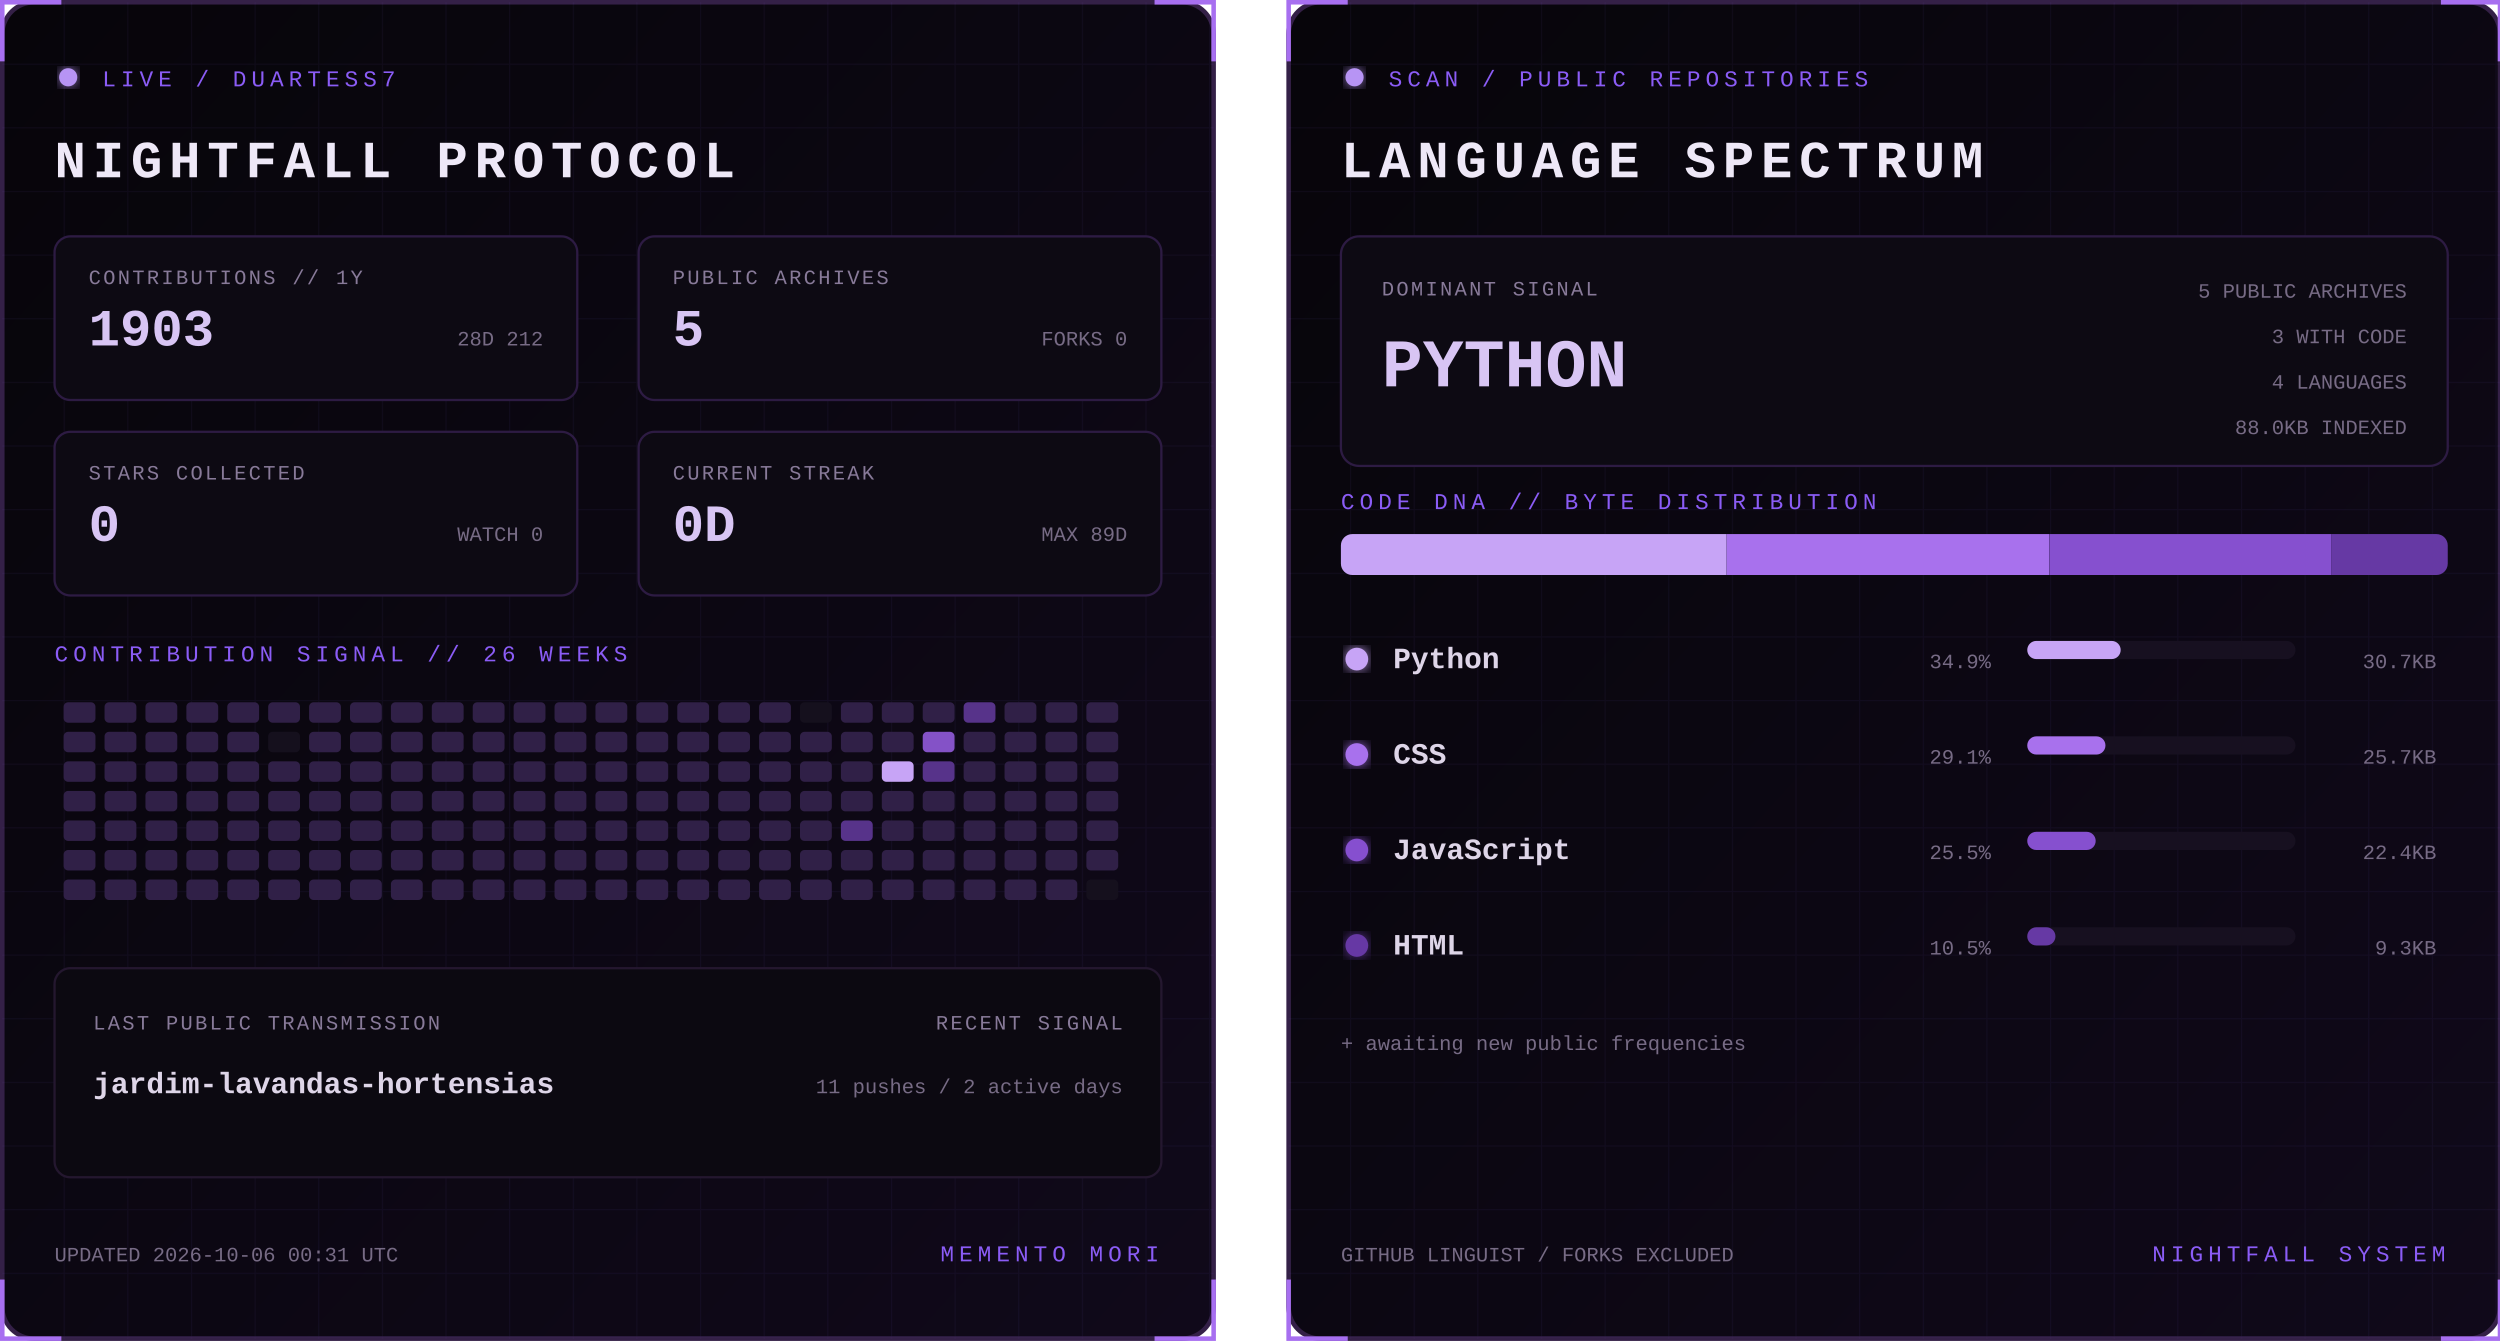
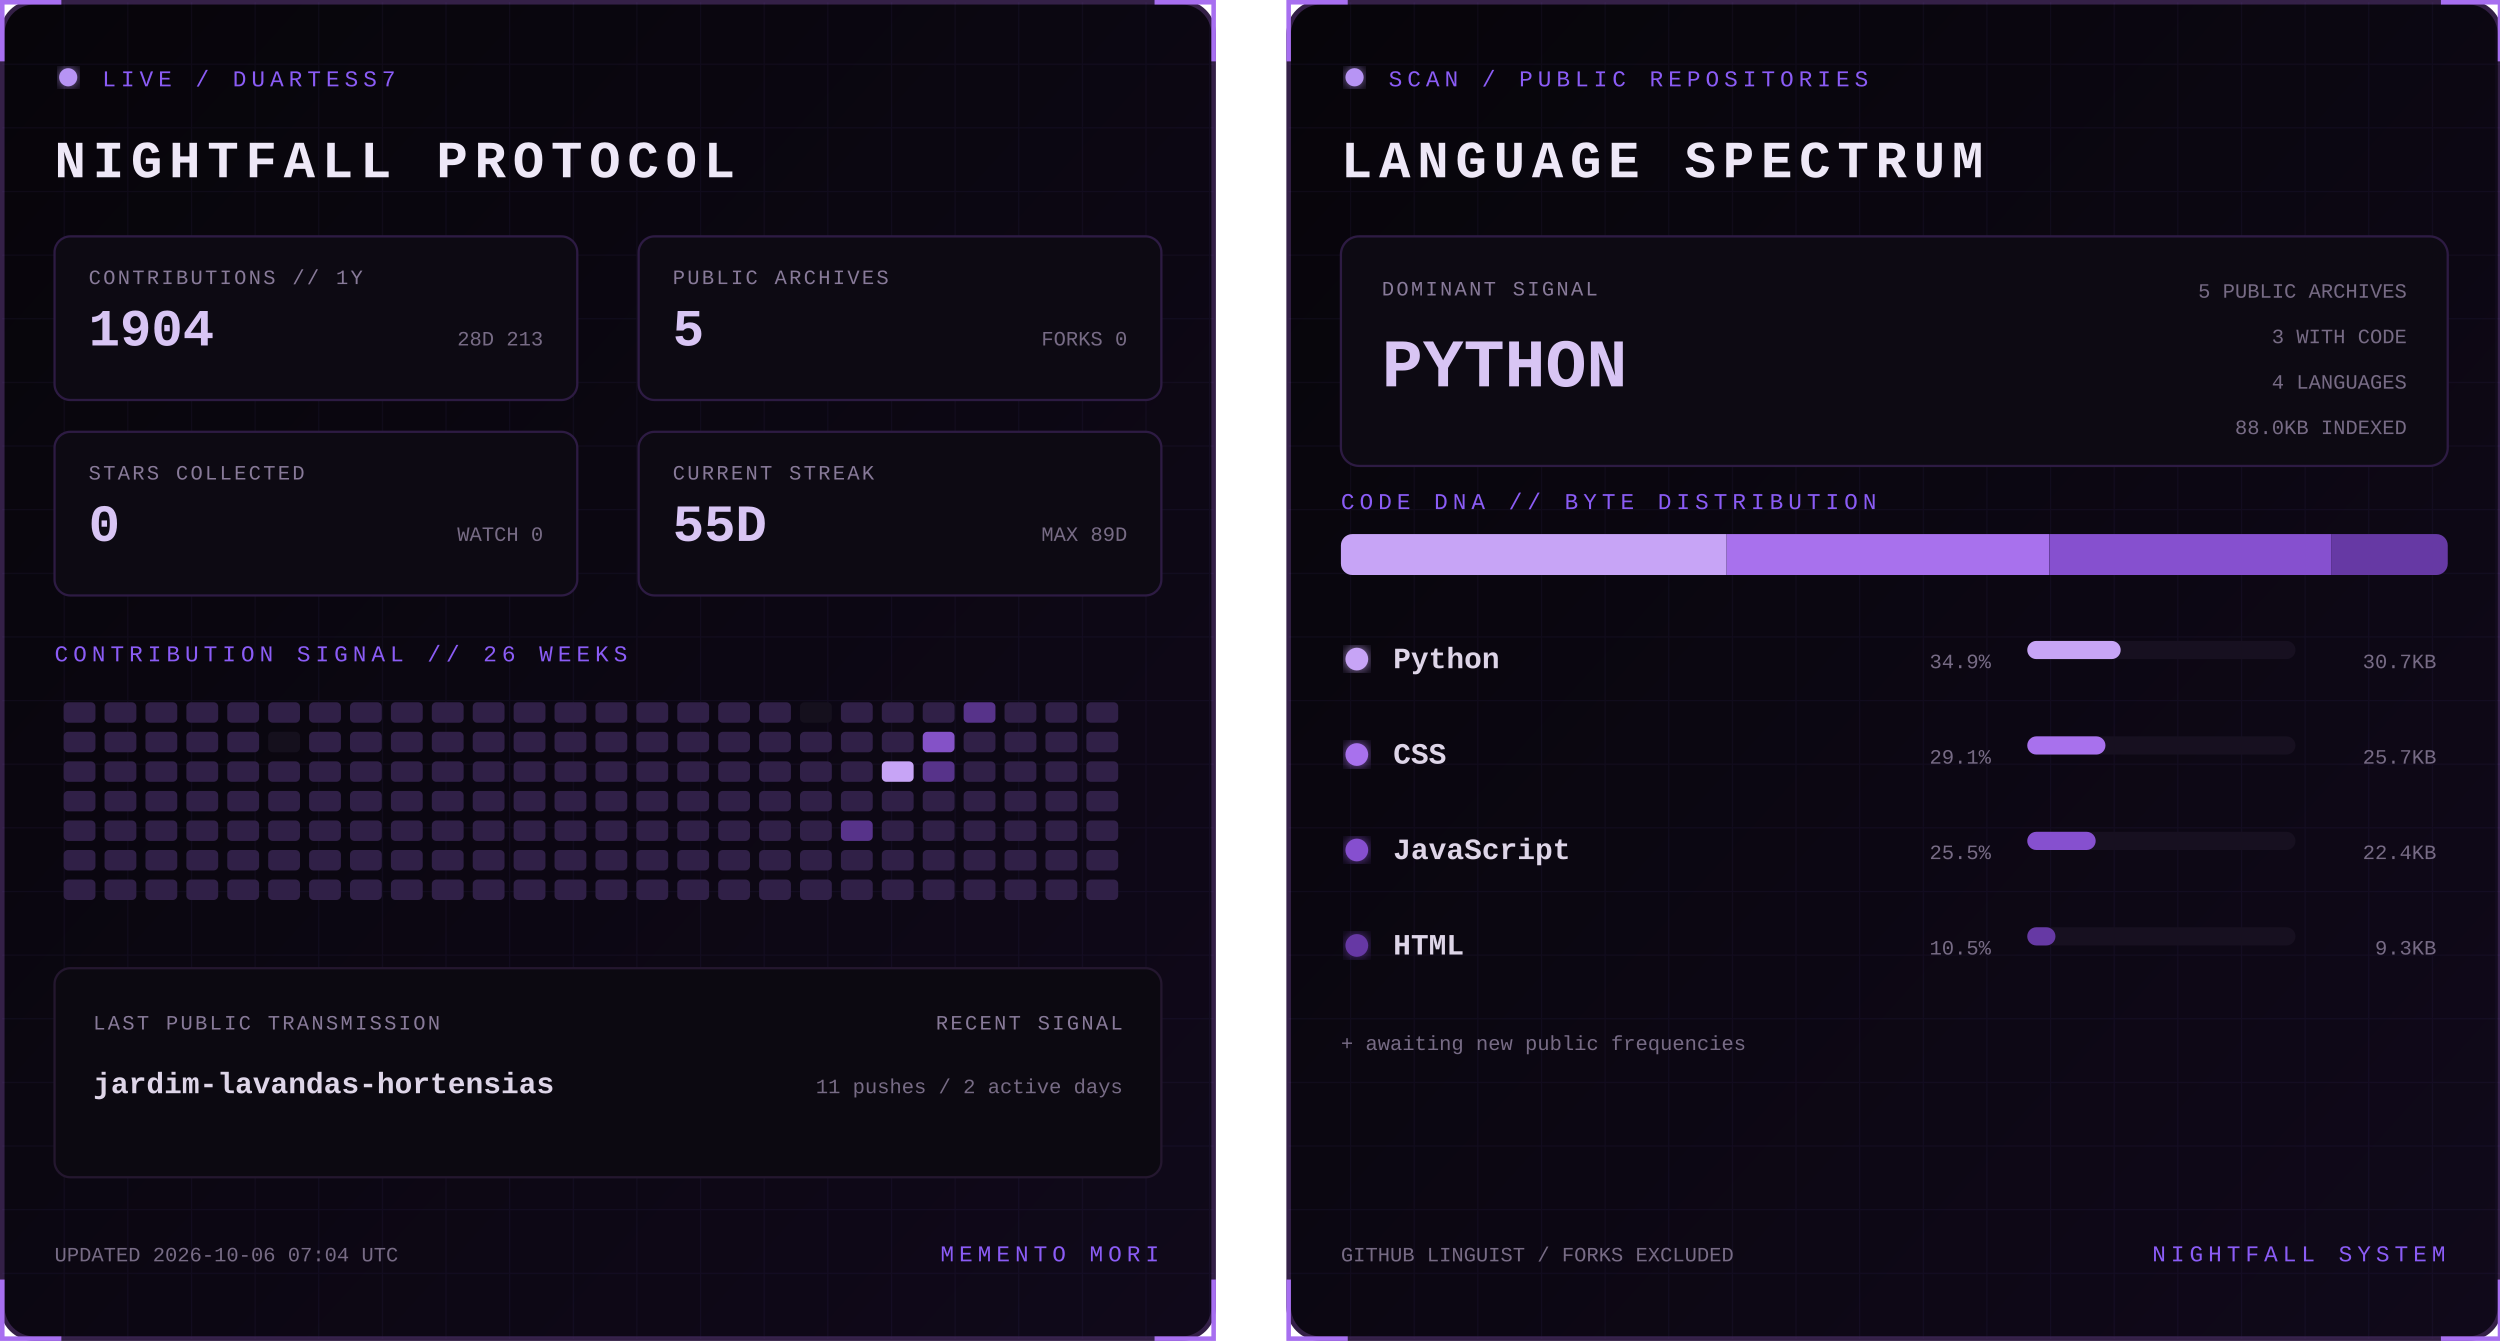
<svg xmlns="http://www.w3.org/2000/svg" width="1100" height="590" viewBox="0 0 1100 590" role="img" aria-labelledby="title desc">
  <defs>
    <linearGradient id="bg" x1="0" y1="0" x2="1" y2="1">
      <stop stop-color="#07050a" />
      <stop offset="1" stop-color="#10091a" />
    </linearGradient>
    <filter id="glow">
      <feGaussianBlur stdDeviation="3" result="b" />
      <feMerge>
        <feMergeNode in="b" />
        <feMergeNode in="SourceGraphic" />
      </feMerge>
    </filter>
    <pattern id="grid" width="28" height="28" patternUnits="userSpaceOnUse">
      <path d="M28 0H0V28" fill="none" stroke="#8b5cf6" stroke-opacity=".055" />
    </pattern>
    <clipPath id="dna">
      <rect x="24" y="235" width="487" height="18" rx="5" />
    </clipPath>
    <style>
      text { font-family: Consolas, 'Courier New', monospace; }
      .kicker { fill:#8b5cf6; font-size:10px; letter-spacing:2.2px; }
      .title { fill:#eee8f7; font-size:23px; font-weight:700; letter-spacing:3px; }
      .label { fill:#887a99; font-size:9px; letter-spacing:1px; }
      .stat { fill:#d8c5f4; font-size:23px; font-weight:700; }
      .detail,.pct { fill:#776b85; font-size:9px; }
      .lang { fill:#ded5e8; font-size:13px; font-weight:700; }
      .hero { fill:#d8c5f4; font-size:30px; font-weight:700; }
      .blink { animation:blink 1.6s step-end infinite; }
      @keyframes blink { 50% { opacity:.25 } }
    </style>
  </defs>
  <g>
    <rect x="1" y="1" width="533" height="588" rx="14" fill="url(#bg)" stroke="#342047" stroke-width="2" />
    <rect x="1" y="1" width="533" height="588" rx="14" fill="url(#grid)" />
    <path d="M27 1H1v26 M508 1h26v26 M534 563v26h-26 M27 589H1v-26" stroke="#a76ff0" stroke-width="2" fill="none" />
    <circle cx="30" cy="34" r="4" fill="#b794f4" filter="url(#glow)" class="blink" />
    <text x="45" y="38" class="kicker">LIVE / DUARTESS7</text>
    <text x="24" y="78" class="title">NIGHTFALL PROTOCOL</text>
    <g transform="translate(24 104)">
      <rect width="230" height="72" rx="7" fill="#0d0a13" stroke="#2d1b43" />
      <text x="15" y="21" class="label">CONTRIBUTIONS // 1Y</text>
-       <text x="15" y="48" class="stat">1903</text>
-       <text x="215" y="48" text-anchor="end" class="detail">28D 212</text>
+       <text x="15" y="48" class="stat">1904</text>
+       <text x="215" y="48" text-anchor="end" class="detail">28D 213</text>
    </g>
    <g transform="translate(281 104)">
      <rect width="230" height="72" rx="7" fill="#0d0a13" stroke="#2d1b43" />
      <text x="15" y="21" class="label">PUBLIC ARCHIVES</text>
      <text x="15" y="48" class="stat">5</text>
      <text x="215" y="48" text-anchor="end" class="detail">FORKS 0</text>
    </g>
    <g transform="translate(24 190)">
      <rect width="230" height="72" rx="7" fill="#0d0a13" stroke="#2d1b43" />
      <text x="15" y="21" class="label">STARS COLLECTED</text>
      <text x="15" y="48" class="stat">0</text>
      <text x="215" y="48" text-anchor="end" class="detail">WATCH 0</text>
    </g>
    <g transform="translate(281 190)">
      <rect width="230" height="72" rx="7" fill="#0d0a13" stroke="#2d1b43" />
      <text x="15" y="21" class="label">CURRENT STREAK</text>
-       <text x="15" y="48" class="stat">0D</text>
+       <text x="15" y="48" class="stat">55D</text>
      <text x="215" y="48" text-anchor="end" class="detail">MAX 89D</text>
    </g>
    <text x="24" y="291" class="kicker">CONTRIBUTION SIGNAL // 26 WEEKS</text>
    <g>
      <rect x="28" y="309" width="14" height="9" rx="2" fill="#302047" />
      <rect x="28" y="322" width="14" height="9" rx="2" fill="#302047" />
      <rect x="28" y="335" width="14" height="9" rx="2" fill="#302047" />
      <rect x="28" y="348" width="14" height="9" rx="2" fill="#302047" />
      <rect x="28" y="361" width="14" height="9" rx="2" fill="#302047" />
      <rect x="28" y="374" width="14" height="9" rx="2" fill="#302047" />
      <rect x="28" y="387" width="14" height="9" rx="2" fill="#302047" />
      <rect x="46" y="309" width="14" height="9" rx="2" fill="#302047" />
      <rect x="46" y="322" width="14" height="9" rx="2" fill="#302047" />
      <rect x="46" y="335" width="14" height="9" rx="2" fill="#302047" />
      <rect x="46" y="348" width="14" height="9" rx="2" fill="#302047" />
      <rect x="46" y="361" width="14" height="9" rx="2" fill="#302047" />
      <rect x="46" y="374" width="14" height="9" rx="2" fill="#302047" />
      <rect x="46" y="387" width="14" height="9" rx="2" fill="#302047" />
      <rect x="64" y="309" width="14" height="9" rx="2" fill="#302047" />
      <rect x="64" y="322" width="14" height="9" rx="2" fill="#302047" />
      <rect x="64" y="335" width="14" height="9" rx="2" fill="#302047" />
      <rect x="64" y="348" width="14" height="9" rx="2" fill="#302047" />
      <rect x="64" y="361" width="14" height="9" rx="2" fill="#302047" />
      <rect x="64" y="374" width="14" height="9" rx="2" fill="#302047" />
      <rect x="64" y="387" width="14" height="9" rx="2" fill="#302047" />
      <rect x="82" y="309" width="14" height="9" rx="2" fill="#302047" />
      <rect x="82" y="322" width="14" height="9" rx="2" fill="#302047" />
      <rect x="82" y="335" width="14" height="9" rx="2" fill="#302047" />
      <rect x="82" y="348" width="14" height="9" rx="2" fill="#302047" />
      <rect x="82" y="361" width="14" height="9" rx="2" fill="#302047" />
      <rect x="82" y="374" width="14" height="9" rx="2" fill="#302047" />
      <rect x="82" y="387" width="14" height="9" rx="2" fill="#302047" />
      <rect x="100" y="309" width="14" height="9" rx="2" fill="#302047" />
      <rect x="100" y="322" width="14" height="9" rx="2" fill="#302047" />
      <rect x="100" y="335" width="14" height="9" rx="2" fill="#302047" />
      <rect x="100" y="348" width="14" height="9" rx="2" fill="#302047" />
      <rect x="100" y="361" width="14" height="9" rx="2" fill="#302047" />
      <rect x="100" y="374" width="14" height="9" rx="2" fill="#302047" />
      <rect x="100" y="387" width="14" height="9" rx="2" fill="#302047" />
      <rect x="118" y="309" width="14" height="9" rx="2" fill="#302047" />
      <rect x="118" y="322" width="14" height="9" rx="2" fill="#15101d" />
      <rect x="118" y="335" width="14" height="9" rx="2" fill="#302047" />
      <rect x="118" y="348" width="14" height="9" rx="2" fill="#302047" />
      <rect x="118" y="361" width="14" height="9" rx="2" fill="#302047" />
      <rect x="118" y="374" width="14" height="9" rx="2" fill="#302047" />
      <rect x="118" y="387" width="14" height="9" rx="2" fill="#302047" />
      <rect x="136" y="309" width="14" height="9" rx="2" fill="#302047" />
      <rect x="136" y="322" width="14" height="9" rx="2" fill="#302047" />
      <rect x="136" y="335" width="14" height="9" rx="2" fill="#302047" />
      <rect x="136" y="348" width="14" height="9" rx="2" fill="#302047" />
      <rect x="136" y="361" width="14" height="9" rx="2" fill="#302047" />
      <rect x="136" y="374" width="14" height="9" rx="2" fill="#302047" />
      <rect x="136" y="387" width="14" height="9" rx="2" fill="#302047" />
      <rect x="154" y="309" width="14" height="9" rx="2" fill="#302047" />
      <rect x="154" y="322" width="14" height="9" rx="2" fill="#302047" />
      <rect x="154" y="335" width="14" height="9" rx="2" fill="#302047" />
      <rect x="154" y="348" width="14" height="9" rx="2" fill="#302047" />
      <rect x="154" y="361" width="14" height="9" rx="2" fill="#302047" />
      <rect x="154" y="374" width="14" height="9" rx="2" fill="#302047" />
      <rect x="154" y="387" width="14" height="9" rx="2" fill="#302047" />
      <rect x="172" y="309" width="14" height="9" rx="2" fill="#302047" />
      <rect x="172" y="322" width="14" height="9" rx="2" fill="#302047" />
      <rect x="172" y="335" width="14" height="9" rx="2" fill="#302047" />
      <rect x="172" y="348" width="14" height="9" rx="2" fill="#302047" />
      <rect x="172" y="361" width="14" height="9" rx="2" fill="#302047" />
      <rect x="172" y="374" width="14" height="9" rx="2" fill="#302047" />
      <rect x="172" y="387" width="14" height="9" rx="2" fill="#302047" />
      <rect x="190" y="309" width="14" height="9" rx="2" fill="#302047" />
      <rect x="190" y="322" width="14" height="9" rx="2" fill="#302047" />
      <rect x="190" y="335" width="14" height="9" rx="2" fill="#302047" />
      <rect x="190" y="348" width="14" height="9" rx="2" fill="#302047" />
      <rect x="190" y="361" width="14" height="9" rx="2" fill="#302047" />
      <rect x="190" y="374" width="14" height="9" rx="2" fill="#302047" />
      <rect x="190" y="387" width="14" height="9" rx="2" fill="#302047" />
      <rect x="208" y="309" width="14" height="9" rx="2" fill="#302047" />
      <rect x="208" y="322" width="14" height="9" rx="2" fill="#302047" />
      <rect x="208" y="335" width="14" height="9" rx="2" fill="#302047" />
      <rect x="208" y="348" width="14" height="9" rx="2" fill="#302047" />
      <rect x="208" y="361" width="14" height="9" rx="2" fill="#302047" />
      <rect x="208" y="374" width="14" height="9" rx="2" fill="#302047" />
      <rect x="208" y="387" width="14" height="9" rx="2" fill="#302047" />
      <rect x="226" y="309" width="14" height="9" rx="2" fill="#302047" />
      <rect x="226" y="322" width="14" height="9" rx="2" fill="#302047" />
      <rect x="226" y="335" width="14" height="9" rx="2" fill="#302047" />
      <rect x="226" y="348" width="14" height="9" rx="2" fill="#302047" />
      <rect x="226" y="361" width="14" height="9" rx="2" fill="#302047" />
      <rect x="226" y="374" width="14" height="9" rx="2" fill="#302047" />
      <rect x="226" y="387" width="14" height="9" rx="2" fill="#302047" />
      <rect x="244" y="309" width="14" height="9" rx="2" fill="#302047" />
      <rect x="244" y="322" width="14" height="9" rx="2" fill="#302047" />
      <rect x="244" y="335" width="14" height="9" rx="2" fill="#302047" />
      <rect x="244" y="348" width="14" height="9" rx="2" fill="#302047" />
      <rect x="244" y="361" width="14" height="9" rx="2" fill="#302047" />
      <rect x="244" y="374" width="14" height="9" rx="2" fill="#302047" />
      <rect x="244" y="387" width="14" height="9" rx="2" fill="#302047" />
      <rect x="262" y="309" width="14" height="9" rx="2" fill="#302047" />
      <rect x="262" y="322" width="14" height="9" rx="2" fill="#302047" />
      <rect x="262" y="335" width="14" height="9" rx="2" fill="#302047" />
      <rect x="262" y="348" width="14" height="9" rx="2" fill="#302047" />
      <rect x="262" y="361" width="14" height="9" rx="2" fill="#302047" />
      <rect x="262" y="374" width="14" height="9" rx="2" fill="#302047" />
      <rect x="262" y="387" width="14" height="9" rx="2" fill="#302047" />
      <rect x="280" y="309" width="14" height="9" rx="2" fill="#302047" />
      <rect x="280" y="322" width="14" height="9" rx="2" fill="#302047" />
      <rect x="280" y="335" width="14" height="9" rx="2" fill="#302047" />
      <rect x="280" y="348" width="14" height="9" rx="2" fill="#302047" />
      <rect x="280" y="361" width="14" height="9" rx="2" fill="#302047" />
      <rect x="280" y="374" width="14" height="9" rx="2" fill="#302047" />
      <rect x="280" y="387" width="14" height="9" rx="2" fill="#302047" />
      <rect x="298" y="309" width="14" height="9" rx="2" fill="#302047" />
      <rect x="298" y="322" width="14" height="9" rx="2" fill="#302047" />
      <rect x="298" y="335" width="14" height="9" rx="2" fill="#302047" />
      <rect x="298" y="348" width="14" height="9" rx="2" fill="#302047" />
      <rect x="298" y="361" width="14" height="9" rx="2" fill="#302047" />
      <rect x="298" y="374" width="14" height="9" rx="2" fill="#302047" />
      <rect x="298" y="387" width="14" height="9" rx="2" fill="#302047" />
      <rect x="316" y="309" width="14" height="9" rx="2" fill="#302047" />
      <rect x="316" y="322" width="14" height="9" rx="2" fill="#302047" />
      <rect x="316" y="335" width="14" height="9" rx="2" fill="#302047" />
      <rect x="316" y="348" width="14" height="9" rx="2" fill="#302047" />
      <rect x="316" y="361" width="14" height="9" rx="2" fill="#302047" />
      <rect x="316" y="374" width="14" height="9" rx="2" fill="#302047" />
      <rect x="316" y="387" width="14" height="9" rx="2" fill="#302047" />
      <rect x="334" y="309" width="14" height="9" rx="2" fill="#302047" />
      <rect x="334" y="322" width="14" height="9" rx="2" fill="#302047" />
      <rect x="334" y="335" width="14" height="9" rx="2" fill="#302047" />
      <rect x="334" y="348" width="14" height="9" rx="2" fill="#302047" />
      <rect x="334" y="361" width="14" height="9" rx="2" fill="#302047" />
      <rect x="334" y="374" width="14" height="9" rx="2" fill="#302047" />
      <rect x="334" y="387" width="14" height="9" rx="2" fill="#302047" />
      <rect x="352" y="309" width="14" height="9" rx="2" fill="#15101d" />
      <rect x="352" y="322" width="14" height="9" rx="2" fill="#302047" />
      <rect x="352" y="335" width="14" height="9" rx="2" fill="#302047" />
      <rect x="352" y="348" width="14" height="9" rx="2" fill="#302047" />
      <rect x="352" y="361" width="14" height="9" rx="2" fill="#302047" />
      <rect x="352" y="374" width="14" height="9" rx="2" fill="#302047" />
      <rect x="352" y="387" width="14" height="9" rx="2" fill="#302047" />
      <rect x="370" y="309" width="14" height="9" rx="2" fill="#302047" />
      <rect x="370" y="322" width="14" height="9" rx="2" fill="#302047" />
      <rect x="370" y="335" width="14" height="9" rx="2" fill="#302047" />
      <rect x="370" y="348" width="14" height="9" rx="2" fill="#302047" />
      <rect x="370" y="361" width="14" height="9" rx="2" fill="#57338a" />
      <rect x="370" y="374" width="14" height="9" rx="2" fill="#302047" />
      <rect x="370" y="387" width="14" height="9" rx="2" fill="#302047" />
      <rect x="388" y="309" width="14" height="9" rx="2" fill="#302047" />
      <rect x="388" y="322" width="14" height="9" rx="2" fill="#302047" />
      <rect x="388" y="335" width="14" height="9" rx="2" fill="#c7a4f6" />
      <rect x="388" y="348" width="14" height="9" rx="2" fill="#302047" />
      <rect x="388" y="361" width="14" height="9" rx="2" fill="#302047" />
      <rect x="388" y="374" width="14" height="9" rx="2" fill="#302047" />
      <rect x="388" y="387" width="14" height="9" rx="2" fill="#302047" />
      <rect x="406" y="309" width="14" height="9" rx="2" fill="#302047" />
      <rect x="406" y="322" width="14" height="9" rx="2" fill="#8452c7" />
      <rect x="406" y="335" width="14" height="9" rx="2" fill="#57338a" />
      <rect x="406" y="348" width="14" height="9" rx="2" fill="#302047" />
      <rect x="406" y="361" width="14" height="9" rx="2" fill="#302047" />
      <rect x="406" y="374" width="14" height="9" rx="2" fill="#302047" />
      <rect x="406" y="387" width="14" height="9" rx="2" fill="#302047" />
      <rect x="424" y="309" width="14" height="9" rx="2" fill="#57338a" />
      <rect x="424" y="322" width="14" height="9" rx="2" fill="#302047" />
      <rect x="424" y="335" width="14" height="9" rx="2" fill="#302047" />
      <rect x="424" y="348" width="14" height="9" rx="2" fill="#302047" />
      <rect x="424" y="361" width="14" height="9" rx="2" fill="#302047" />
      <rect x="424" y="374" width="14" height="9" rx="2" fill="#302047" />
      <rect x="424" y="387" width="14" height="9" rx="2" fill="#302047" />
      <rect x="442" y="309" width="14" height="9" rx="2" fill="#302047" />
      <rect x="442" y="322" width="14" height="9" rx="2" fill="#302047" />
      <rect x="442" y="335" width="14" height="9" rx="2" fill="#302047" />
      <rect x="442" y="348" width="14" height="9" rx="2" fill="#302047" />
      <rect x="442" y="361" width="14" height="9" rx="2" fill="#302047" />
      <rect x="442" y="374" width="14" height="9" rx="2" fill="#302047" />
      <rect x="442" y="387" width="14" height="9" rx="2" fill="#302047" />
      <rect x="460" y="309" width="14" height="9" rx="2" fill="#302047" />
      <rect x="460" y="322" width="14" height="9" rx="2" fill="#302047" />
      <rect x="460" y="335" width="14" height="9" rx="2" fill="#302047" />
      <rect x="460" y="348" width="14" height="9" rx="2" fill="#302047" />
      <rect x="460" y="361" width="14" height="9" rx="2" fill="#302047" />
      <rect x="460" y="374" width="14" height="9" rx="2" fill="#302047" />
      <rect x="460" y="387" width="14" height="9" rx="2" fill="#302047" />
      <rect x="478" y="309" width="14" height="9" rx="2" fill="#302047" />
      <rect x="478" y="322" width="14" height="9" rx="2" fill="#302047" />
      <rect x="478" y="335" width="14" height="9" rx="2" fill="#302047" />
      <rect x="478" y="348" width="14" height="9" rx="2" fill="#302047" />
      <rect x="478" y="361" width="14" height="9" rx="2" fill="#302047" />
      <rect x="478" y="374" width="14" height="9" rx="2" fill="#302047" />
-       <rect x="478" y="387" width="14" height="9" rx="2" fill="#15101d" />
+       <rect x="478" y="387" width="14" height="9" rx="2" fill="#302047" />
    </g>
    <rect x="24" y="426" width="487" height="92" rx="7" fill="#0c0911" stroke="#24172f" />
    <text x="41" y="453" class="label">LAST PUBLIC TRANSMISSION</text>
    <text x="41" y="481" class="lang">jardim-lavandas-hortensias</text>
    <text x="494" y="453" text-anchor="end" class="label">RECENT SIGNAL</text>
    <text x="494" y="481" text-anchor="end" class="detail">11 pushes / 2 active days</text>
-     <text x="24" y="555" class="detail">UPDATED 2026-10-06 00:31 UTC</text>
+     <text x="24" y="555" class="detail">UPDATED 2026-10-06 07:04 UTC</text>
    <text x="510" y="555" text-anchor="end" class="kicker">MEMENTO MORI</text>
  </g>
  <g transform="translate(566)">
    <rect x="1" y="1" width="533" height="588" rx="14" fill="url(#bg)" stroke="#342047" stroke-width="2" />
    <rect x="1" y="1" width="533" height="588" rx="14" fill="url(#grid)" />
    <path d="M27 1H1v26 M508 1h26v26 M534 563v26h-26 M27 589H1v-26" stroke="#a76ff0" stroke-width="2" fill="none" />
    <circle cx="30" cy="34" r="4" fill="#b794f4" filter="url(#glow)" class="blink" />
    <text x="45" y="38" class="kicker">SCAN / PUBLIC REPOSITORIES</text>
    <text x="24" y="78" class="title">LANGUAGE SPECTRUM</text>
    <rect x="24" y="104" width="487" height="101" rx="8" fill="#0d0a13" stroke="#2d1b43" />
    <text x="42" y="130" class="label">DOMINANT SIGNAL</text>
    <text x="42" y="170" class="hero">PYTHON</text>
    <text x="493" y="131" text-anchor="end" class="detail">5 PUBLIC ARCHIVES</text>
    <text x="493" y="151" text-anchor="end" class="detail">3 WITH CODE</text>
    <text x="493" y="171" text-anchor="end" class="detail">4 LANGUAGES</text>
    <text x="493" y="191" text-anchor="end" class="detail">88.0KB INDEXED</text>
    <text x="24" y="224" class="kicker">CODE DNA // BYTE DISTRIBUTION</text>
    <rect x="24" y="235" width="487" height="18" rx="5" fill="#171020" />
    <g clip-path="url(#dna)">
      <rect x="24.0" y="235" width="169.7" height="18" fill="#c7a4f6" />
      <rect x="193.7" y="235" width="141.9" height="18" fill="#a871ed" />
      <rect x="335.7" y="235" width="124.0" height="18" fill="#8650cf" />
      <rect x="459.7" y="235" width="51.3" height="18" fill="#6639a4" />
    </g>
    <circle cx="31" cy="290" r="5" fill="#c7a4f6" filter="url(#glow)" />
    <text x="47" y="294" class="lang">Python</text>
    <text x="310" y="294" text-anchor="end" class="pct">34.9%</text>
    <rect x="326" y="282" width="118" height="8" rx="4" fill="#171020" />
    <rect x="326" y="282" width="41.1" height="8" rx="4" fill="#c7a4f6" />
    <text x="506" y="294" text-anchor="end" class="detail">30.7KB</text>
    <circle cx="31" cy="332" r="5" fill="#a871ed" filter="url(#glow)" />
    <text x="47" y="336" class="lang">CSS</text>
    <text x="310" y="336" text-anchor="end" class="pct">29.1%</text>
    <rect x="326" y="324" width="118" height="8" rx="4" fill="#171020" />
    <rect x="326" y="324" width="34.4" height="8" rx="4" fill="#a871ed" />
    <text x="506" y="336" text-anchor="end" class="detail">25.7KB</text>
    <circle cx="31" cy="374" r="5" fill="#8650cf" filter="url(#glow)" />
    <text x="47" y="378" class="lang">JavaScript</text>
    <text x="310" y="378" text-anchor="end" class="pct">25.5%</text>
    <rect x="326" y="366" width="118" height="8" rx="4" fill="#171020" />
    <rect x="326" y="366" width="30.1" height="8" rx="4" fill="#8650cf" />
    <text x="506" y="378" text-anchor="end" class="detail">22.4KB</text>
    <circle cx="31" cy="416" r="5" fill="#6639a4" filter="url(#glow)" />
    <text x="47" y="420" class="lang">HTML</text>
    <text x="310" y="420" text-anchor="end" class="pct">10.5%</text>
    <rect x="326" y="408" width="118" height="8" rx="4" fill="#171020" />
    <rect x="326" y="408" width="12.4" height="8" rx="4" fill="#6639a4" />
    <text x="506" y="420" text-anchor="end" class="detail">9.3KB</text>
    <text x="24" y="462" class="detail">+ awaiting new public frequencies</text>
    <text x="24" y="555" class="detail">GITHUB LINGUIST / FORKS EXCLUDED</text>
    <text x="510" y="555" text-anchor="end" class="kicker">NIGHTFALL SYSTEM</text>
  </g>
</svg>
